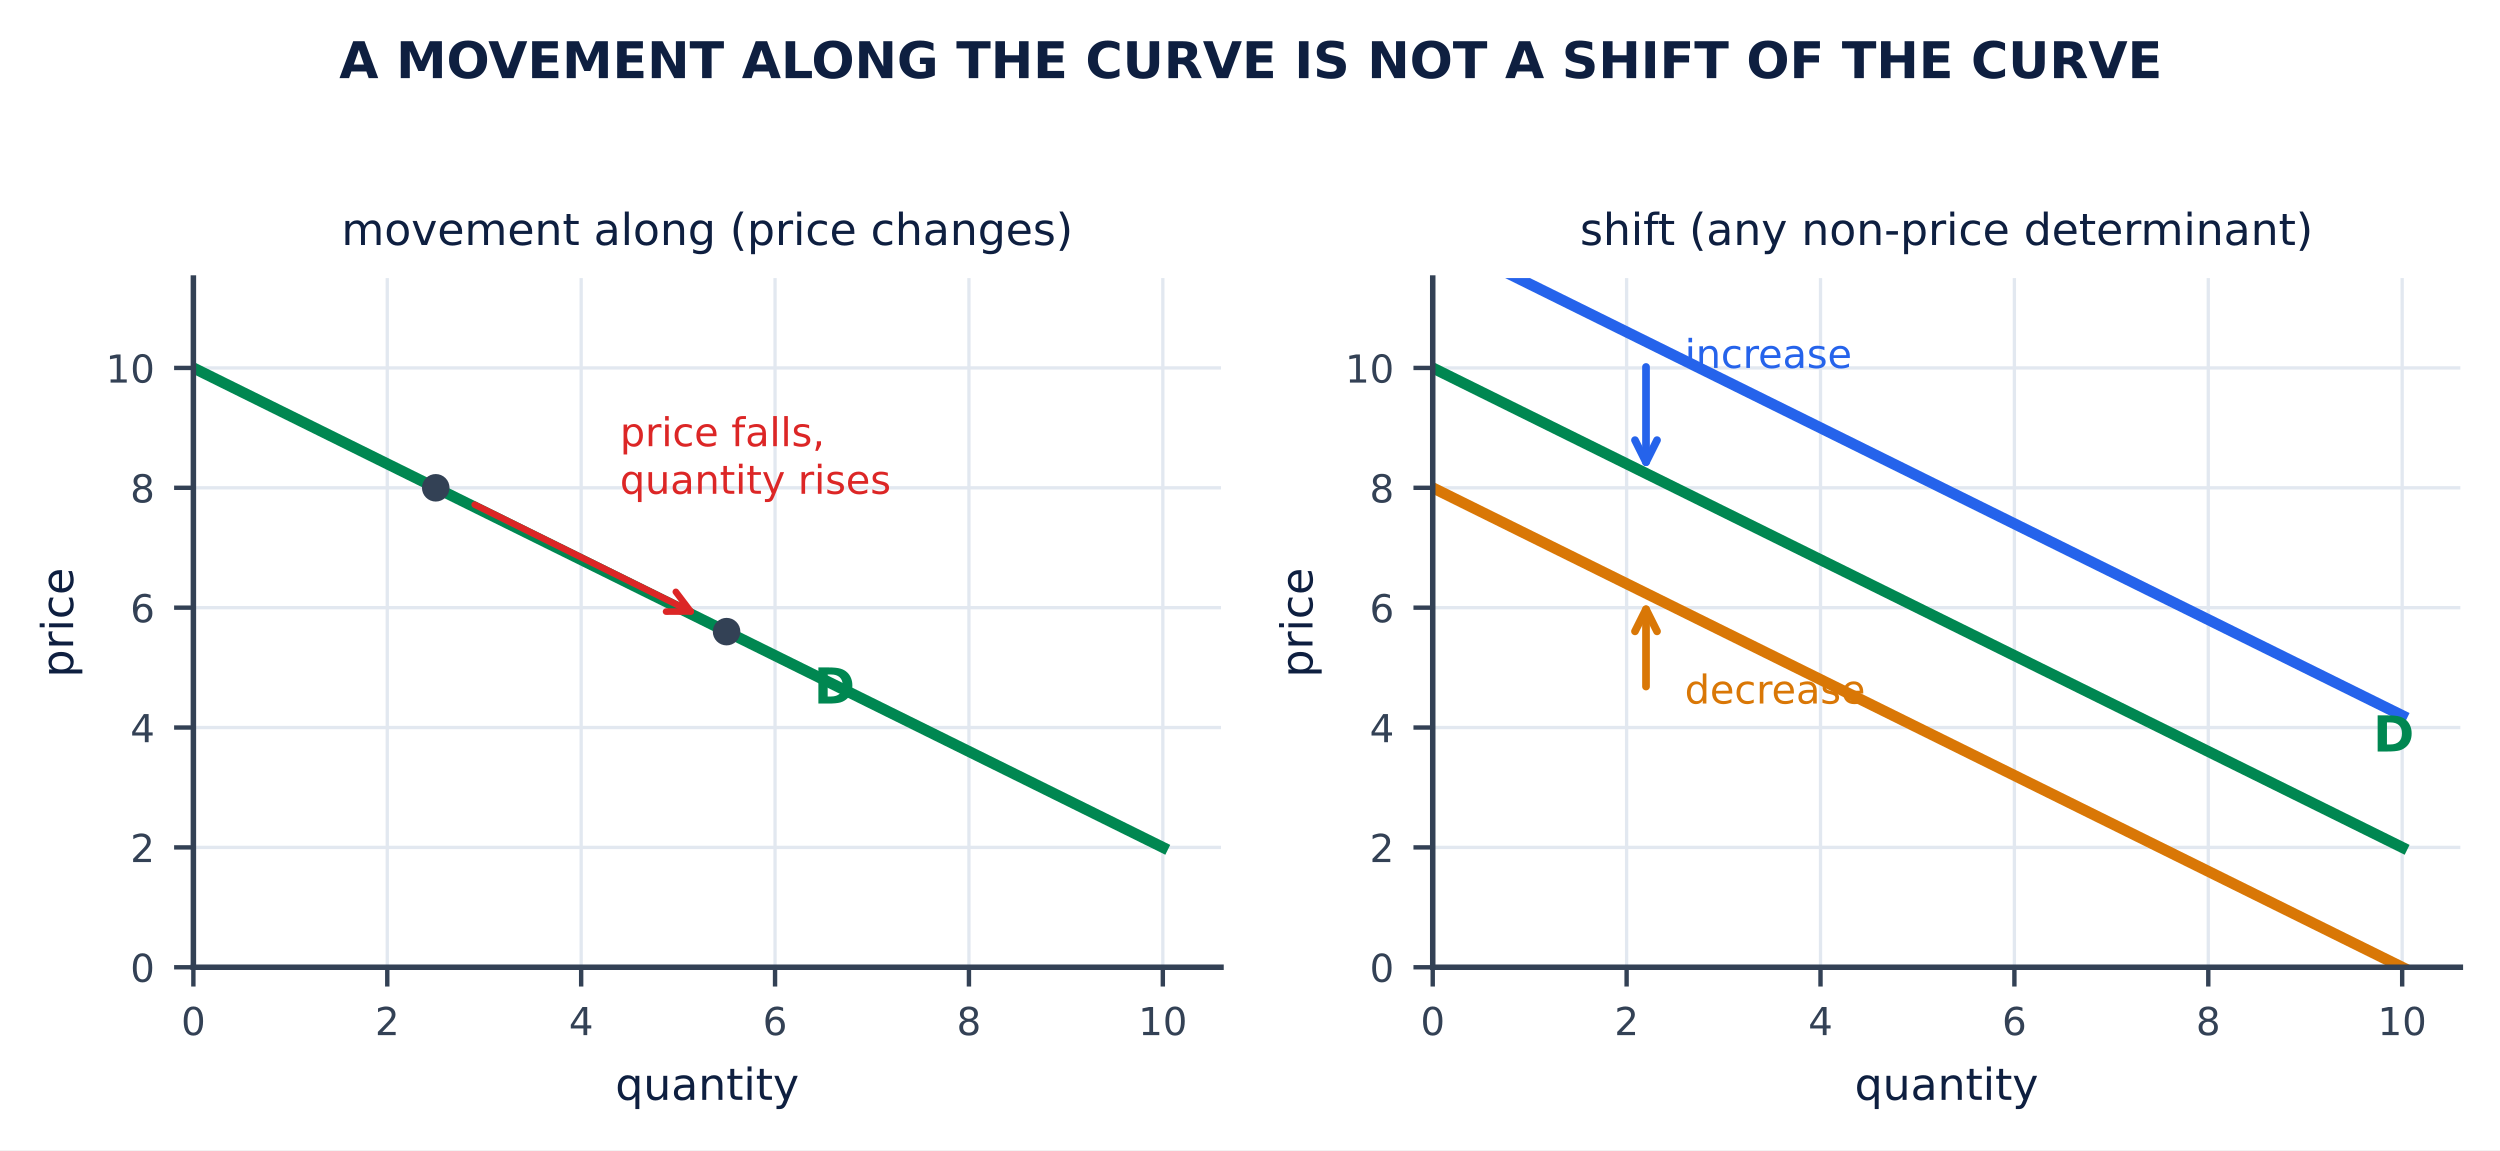
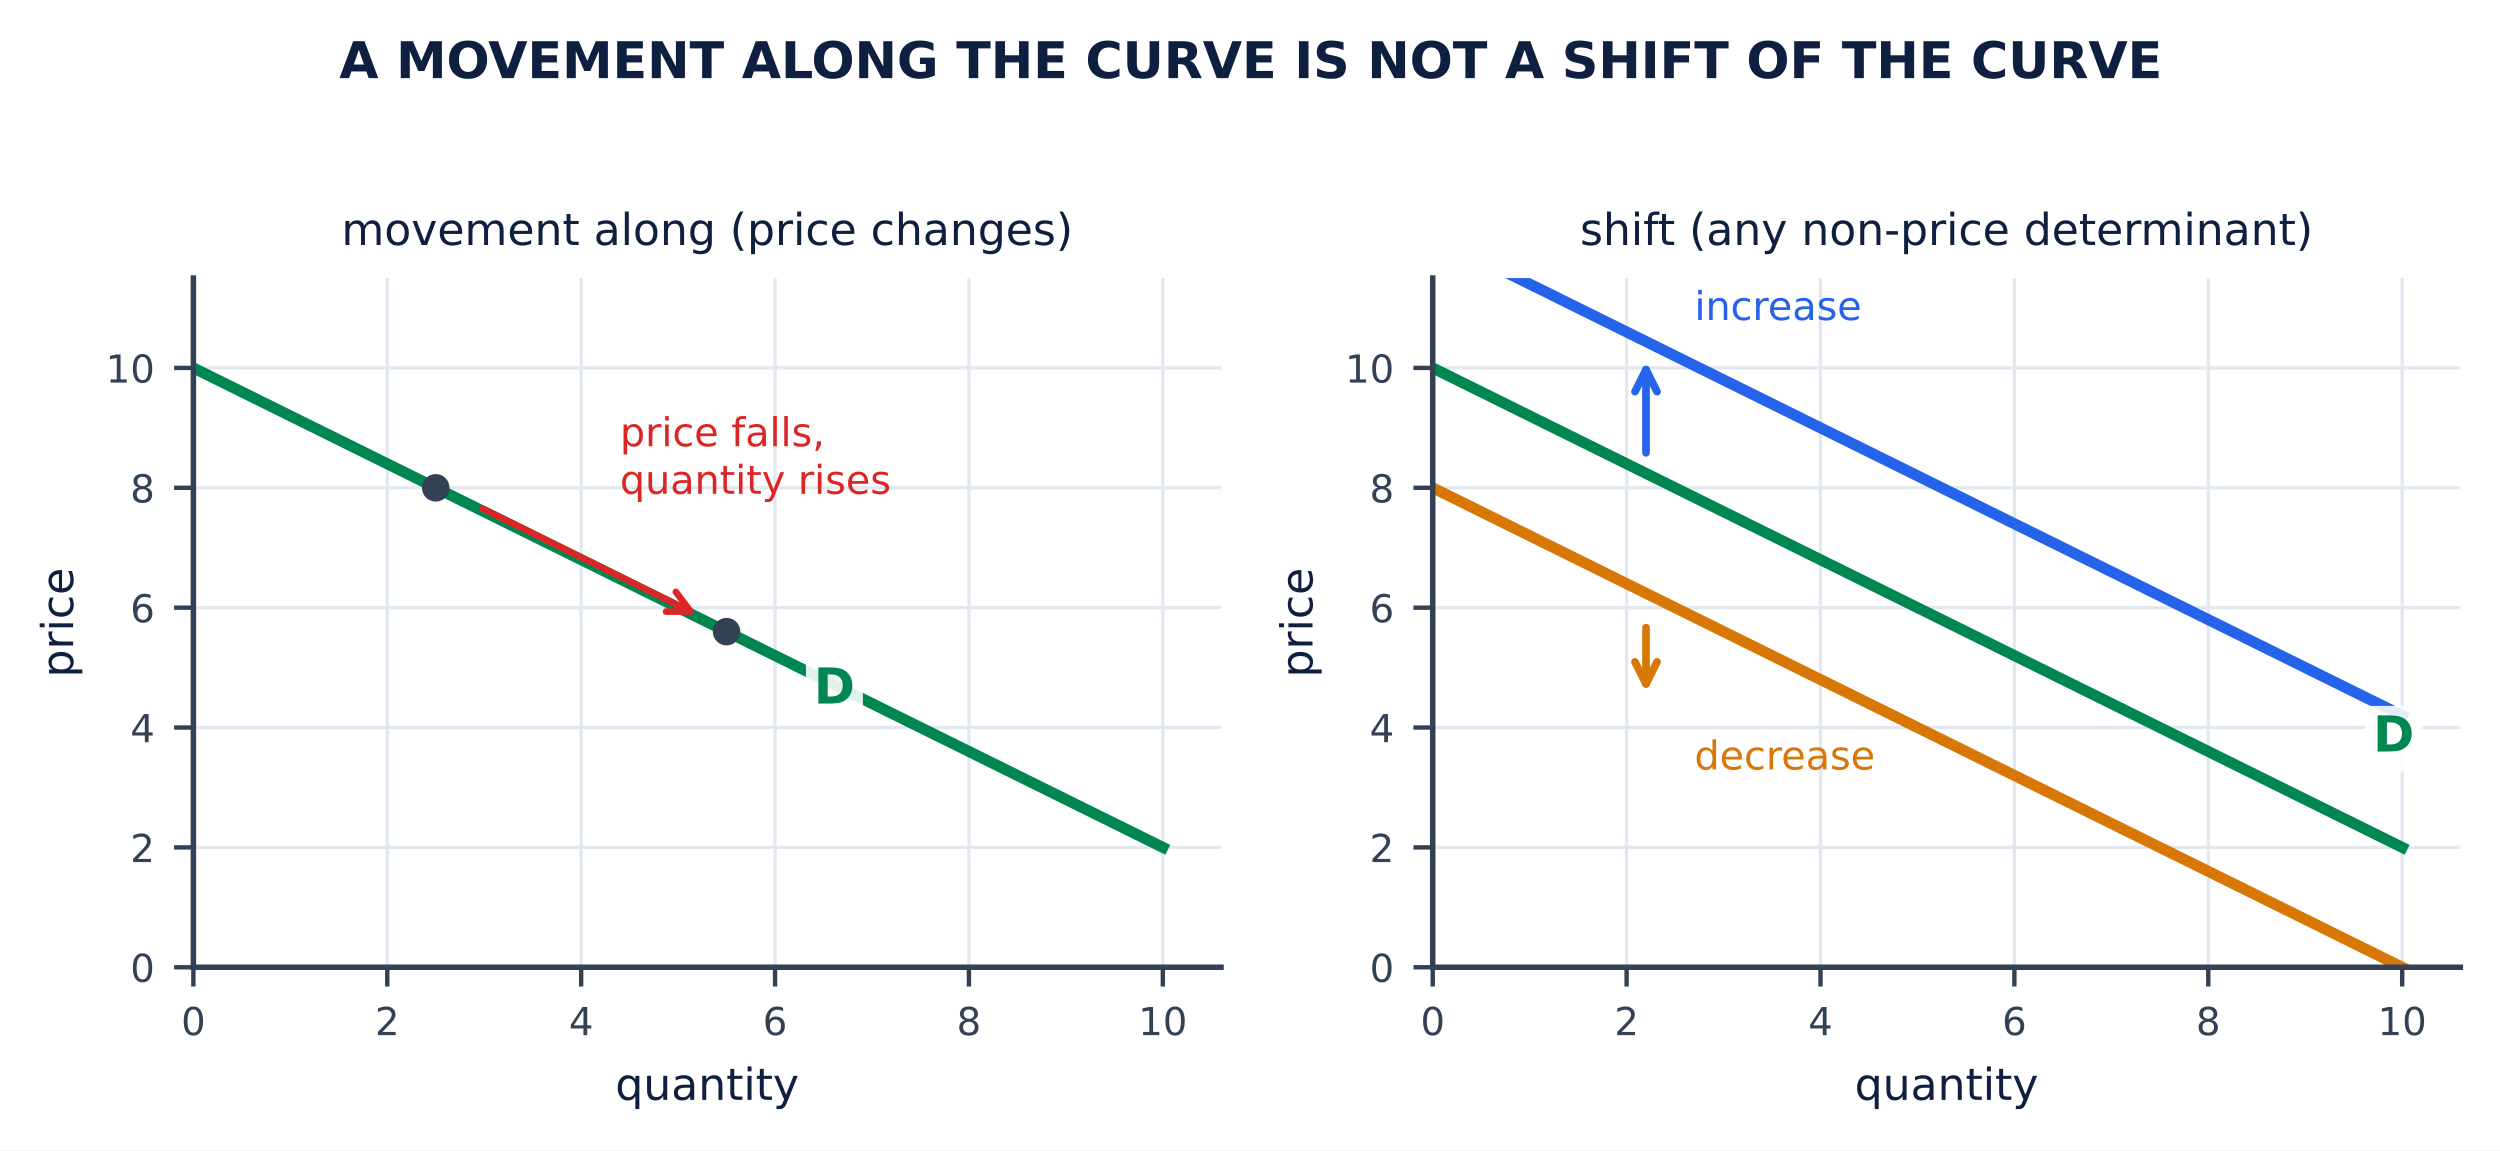
<svg xmlns="http://www.w3.org/2000/svg" xmlns:xlink="http://www.w3.org/1999/xlink" width="453.868pt" height="208.801pt" viewBox="0 0 453.868 208.801" version="1.1">
  <defs>
    <style type="text/css">*{stroke-linejoin: round; stroke-linecap: butt}</style>
  </defs>
  <g id="figure_1">
    <g id="patch_1">
      <path d="M 0 208.801  L 453.868 208.801  L 453.868 0  L 0 0  z " style="fill: #ffffff" />
    </g>
    <g id="axes_1">
      <g id="patch_2">
        <path d="M 35.108 175.6  L 221.668 175.6  L 221.668 50.48  L 35.108 50.48  z " style="fill: #ffffff" />
      </g>
      <g id="matplotlib.axis_1">
        <g id="xtick_1">
          <g id="line2d_1">
            <path d="M 35.108 175.6  L 35.108 50.48  " clip-path="url(#pfb64c0b2d7)" style="fill: none; stroke: #e2e8f0; stroke-width: 0.6; stroke-linecap: square" />
          </g>
          <g id="line2d_2">
            <defs>
              <path id="m8ef72950b3" d="M 0 0  L 0 3.5  " style="stroke: #334155; stroke-width: 0.8" />
            </defs>
            <g>
              <use xlink:href="#m8ef72950b3" x="35.108" y="175.6" style="fill: #334155; stroke: #334155; stroke-width: 0.8" />
            </g>
          </g>
          <g id="text_1">
            <text style="font-size: 7px; font-family: 'DejaVu Sans'; text-anchor: middle; fill: #334155" x="35.108" y="187.918" transform="rotate(-0 35.10813 187.9184)">0</text>
          </g>
        </g>
        <g id="xtick_2">
          <g id="line2d_3">
            <path d="M 70.308 175.6  L 70.308 50.48  " clip-path="url(#pfb64c0b2d7)" style="fill: none; stroke: #e2e8f0; stroke-width: 0.6; stroke-linecap: square" />
          </g>
          <g id="line2d_4">
            <g>
              <use xlink:href="#m8ef72950b3" x="70.308" y="175.6" style="fill: #334155; stroke: #334155; stroke-width: 0.8" />
            </g>
          </g>
          <g id="text_2">
            <text style="font-size: 7px; font-family: 'DejaVu Sans'; text-anchor: middle; fill: #334155" x="70.308" y="187.918" transform="rotate(-0 70.30813 187.9184)">2</text>
          </g>
        </g>
        <g id="xtick_3">
          <g id="line2d_5">
            <path d="M 105.508 175.6  L 105.508 50.48  " clip-path="url(#pfb64c0b2d7)" style="fill: none; stroke: #e2e8f0; stroke-width: 0.6; stroke-linecap: square" />
          </g>
          <g id="line2d_6">
            <g>
              <use xlink:href="#m8ef72950b3" x="105.508" y="175.6" style="fill: #334155; stroke: #334155; stroke-width: 0.8" />
            </g>
          </g>
          <g id="text_3">
            <text style="font-size: 7px; font-family: 'DejaVu Sans'; text-anchor: middle; fill: #334155" x="105.508" y="187.918" transform="rotate(-0 105.5081 187.9184)">4</text>
          </g>
        </g>
        <g id="xtick_4">
          <g id="line2d_7">
            <path d="M 140.708 175.6  L 140.708 50.48  " clip-path="url(#pfb64c0b2d7)" style="fill: none; stroke: #e2e8f0; stroke-width: 0.6; stroke-linecap: square" />
          </g>
          <g id="line2d_8">
            <g>
              <use xlink:href="#m8ef72950b3" x="140.708" y="175.6" style="fill: #334155; stroke: #334155; stroke-width: 0.8" />
            </g>
          </g>
          <g id="text_4">
            <text style="font-size: 7px; font-family: 'DejaVu Sans'; text-anchor: middle; fill: #334155" x="140.708" y="187.918" transform="rotate(-0 140.7081 187.9184)">6</text>
          </g>
        </g>
        <g id="xtick_5">
          <g id="line2d_9">
            <path d="M 175.908 175.6  L 175.908 50.48  " clip-path="url(#pfb64c0b2d7)" style="fill: none; stroke: #e2e8f0; stroke-width: 0.6; stroke-linecap: square" />
          </g>
          <g id="line2d_10">
            <g>
              <use xlink:href="#m8ef72950b3" x="175.908" y="175.6" style="fill: #334155; stroke: #334155; stroke-width: 0.8" />
            </g>
          </g>
          <g id="text_5">
            <text style="font-size: 7px; font-family: 'DejaVu Sans'; text-anchor: middle; fill: #334155" x="175.908" y="187.918" transform="rotate(-0 175.9081 187.9184)">8</text>
          </g>
        </g>
        <g id="xtick_6">
          <g id="line2d_11">
            <path d="M 211.108 175.6  L 211.108 50.48  " clip-path="url(#pfb64c0b2d7)" style="fill: none; stroke: #e2e8f0; stroke-width: 0.6; stroke-linecap: square" />
          </g>
          <g id="line2d_12">
            <g>
              <use xlink:href="#m8ef72950b3" x="211.108" y="175.6" style="fill: #334155; stroke: #334155; stroke-width: 0.8" />
            </g>
          </g>
          <g id="text_6">
            <text style="font-size: 7px; font-family: 'DejaVu Sans'; text-anchor: middle; fill: #334155" x="211.108" y="187.918" transform="rotate(-0 211.1081 187.9184)">10</text>
          </g>
        </g>
        <g id="text_7">
          <text style="font-size: 8px; font-family: 'DejaVu Sans'; text-anchor: middle; fill: #0e1f40" x="128.388" y="199.679" transform="rotate(-0 128.3881 199.6788)">quantity</text>
        </g>
      </g>
      <g id="matplotlib.axis_2">
        <g id="ytick_1">
          <g id="line2d_13">
            <path d="M 35.108 175.6  L 221.668 175.6  " clip-path="url(#pfb64c0b2d7)" style="fill: none; stroke: #e2e8f0; stroke-width: 0.6; stroke-linecap: square" />
          </g>
          <g id="line2d_14">
            <defs>
              <path id="ma2e27340b0" d="M 0 0  L -3.5 0  " style="stroke: #334155; stroke-width: 0.8" />
            </defs>
            <g>
              <use xlink:href="#ma2e27340b0" x="35.108" y="175.6" style="fill: #334155; stroke: #334155; stroke-width: 0.8" />
            </g>
          </g>
          <g id="text_8">
            <text style="font-size: 7px; font-family: 'DejaVu Sans'; text-anchor: end; fill: #334155" x="28.108" y="178.259" transform="rotate(-0 28.10813 178.2592)">0</text>
          </g>
        </g>
        <g id="ytick_2">
          <g id="line2d_15">
            <path d="M 35.108 153.84  L 221.668 153.84  " clip-path="url(#pfb64c0b2d7)" style="fill: none; stroke: #e2e8f0; stroke-width: 0.6; stroke-linecap: square" />
          </g>
          <g id="line2d_16">
            <g>
              <use xlink:href="#ma2e27340b0" x="35.108" y="153.84" style="fill: #334155; stroke: #334155; stroke-width: 0.8" />
            </g>
          </g>
          <g id="text_9">
            <text style="font-size: 7px; font-family: 'DejaVu Sans'; text-anchor: end; fill: #334155" x="28.108" y="156.499" transform="rotate(-0 28.10813 156.4992)">2</text>
          </g>
        </g>
        <g id="ytick_3">
          <g id="line2d_17">
            <path d="M 35.108 132.08  L 221.668 132.08  " clip-path="url(#pfb64c0b2d7)" style="fill: none; stroke: #e2e8f0; stroke-width: 0.6; stroke-linecap: square" />
          </g>
          <g id="line2d_18">
            <g>
              <use xlink:href="#ma2e27340b0" x="35.108" y="132.08" style="fill: #334155; stroke: #334155; stroke-width: 0.8" />
            </g>
          </g>
          <g id="text_10">
            <text style="font-size: 7px; font-family: 'DejaVu Sans'; text-anchor: end; fill: #334155" x="28.108" y="134.739" transform="rotate(-0 28.10813 134.7392)">4</text>
          </g>
        </g>
        <g id="ytick_4">
          <g id="line2d_19">
            <path d="M 35.108 110.32  L 221.668 110.32  " clip-path="url(#pfb64c0b2d7)" style="fill: none; stroke: #e2e8f0; stroke-width: 0.6; stroke-linecap: square" />
          </g>
          <g id="line2d_20">
            <g>
              <use xlink:href="#ma2e27340b0" x="35.108" y="110.32" style="fill: #334155; stroke: #334155; stroke-width: 0.8" />
            </g>
          </g>
          <g id="text_11">
            <text style="font-size: 7px; font-family: 'DejaVu Sans'; text-anchor: end; fill: #334155" x="28.108" y="112.979" transform="rotate(-0 28.10813 112.9792)">6</text>
          </g>
        </g>
        <g id="ytick_5">
          <g id="line2d_21">
            <path d="M 35.108 88.56  L 221.668 88.56  " clip-path="url(#pfb64c0b2d7)" style="fill: none; stroke: #e2e8f0; stroke-width: 0.6; stroke-linecap: square" />
          </g>
          <g id="line2d_22">
            <g>
              <use xlink:href="#ma2e27340b0" x="35.108" y="88.56" style="fill: #334155; stroke: #334155; stroke-width: 0.8" />
            </g>
          </g>
          <g id="text_12">
            <text style="font-size: 7px; font-family: 'DejaVu Sans'; text-anchor: end; fill: #334155" x="28.108" y="91.219" transform="rotate(-0 28.10813 91.21918)">8</text>
          </g>
        </g>
        <g id="ytick_6">
          <g id="line2d_23">
            <path d="M 35.108 66.8  L 221.668 66.8  " clip-path="url(#pfb64c0b2d7)" style="fill: none; stroke: #e2e8f0; stroke-width: 0.6; stroke-linecap: square" />
          </g>
          <g id="line2d_24">
            <g>
              <use xlink:href="#ma2e27340b0" x="35.108" y="66.8" style="fill: #334155; stroke: #334155; stroke-width: 0.8" />
            </g>
          </g>
          <g id="text_13">
            <text style="font-size: 7px; font-family: 'DejaVu Sans'; text-anchor: end; fill: #334155" x="28.108" y="69.459" transform="rotate(-0 28.10813 69.45918)">10</text>
          </g>
        </g>
        <g id="text_14">
          <text style="font-size: 8px; font-family: 'DejaVu Sans'; text-anchor: middle; fill: #0e1f40" x="13.279" y="113.04" transform="rotate(-90 13.27875 113.04)">price</text>
        </g>
      </g>
      <g id="line2d_25">
        <path d="M 35.108 66.8  L 36.886 67.679  L 38.664 68.558  L 40.441 69.438  L 42.219 70.317  L 43.997 71.196  L 45.775 72.075  L 47.553 72.954  L 49.33 73.834  L 51.108 74.713  L 52.886 75.592  L 54.664 76.471  L 56.441 77.35  L 58.219 78.229  L 59.997 79.109  L 61.775 79.988  L 63.553 80.867  L 65.33 81.746  L 67.108 82.625  L 68.886 83.505  L 70.664 84.384  L 72.441 85.263  L 74.219 86.142  L 75.997 87.021  L 77.775 87.901  L 79.553 88.78  L 81.33 89.659  L 83.108 90.538  L 84.886 91.417  L 86.664 92.297  L 88.441 93.176  L 90.219 94.055  L 91.997 94.934  L 93.775 95.813  L 95.553 96.693  L 97.33 97.572  L 99.108 98.451  L 100.886 99.33  L 102.664 100.209  L 104.441 101.088  L 106.219 101.968  L 107.997 102.847  L 109.775 103.726  L 111.553 104.605  L 113.33 105.484  L 115.108 106.364  L 116.886 107.243  L 118.664 108.122  L 120.441 109.001  L 122.219 109.88  L 123.997 110.76  L 125.775 111.639  L 127.553 112.518  L 129.33 113.397  L 131.108 114.276  L 132.886 115.156  L 134.664 116.035  L 136.441 116.914  L 138.219 117.793  L 139.997 118.672  L 141.775 119.552  L 143.553 120.431  L 145.33 121.31  L 147.108 122.189  L 148.886 123.068  L 150.664 123.947  L 152.441 124.827  L 154.219 125.706  L 155.997 126.585  L 157.775 127.464  L 159.553 128.343  L 161.33 129.223  L 163.108 130.102  L 164.886 130.981  L 166.664 131.86  L 168.441 132.739  L 170.219 133.619  L 171.997 134.498  L 173.775 135.377  L 175.553 136.256  L 177.33 137.135  L 179.108 138.015  L 180.886 138.894  L 182.664 139.773  L 184.441 140.652  L 186.219 141.531  L 187.997 142.411  L 189.775 143.29  L 191.553 144.169  L 193.33 145.048  L 195.108 145.927  L 196.886 146.806  L 198.664 147.686  L 200.441 148.565  L 202.219 149.444  L 203.997 150.323  L 205.775 151.202  L 207.553 152.082  L 209.33 152.961  L 211.108 153.84  " clip-path="url(#pfb64c0b2d7)" style="fill: none; stroke: #008751; stroke-width: 2; stroke-linecap: square" />
      </g>
      <g id="line2d_26">
        <defs>
          <path id="m22ac6ea84d" d="M 0 2  C 0.53 2 1.039 1.789 1.414 1.414  C 1.789 1.039 2 0.53 2 0  C 2 -0.53 1.789 -1.039 1.414 -1.414  C 1.039 -1.789 0.53 -2 0 -2  C -0.53 -2 -1.039 -1.789 -1.414 -1.414  C -1.789 -1.039 -2 -0.53 -2 0  C -2 0.53 -1.789 1.039 -1.414 1.414  C -1.039 1.789 -0.53 2 0 2  z " style="stroke: #334155" />
        </defs>
        <g clip-path="url(#pfb64c0b2d7)">
          <use xlink:href="#m22ac6ea84d" x="79.108" y="88.56" style="fill: #334155; stroke: #334155" />
        </g>
      </g>
      <g id="line2d_27">
        <g clip-path="url(#pfb64c0b2d7)">
          <use xlink:href="#m22ac6ea84d" x="131.908" y="114.672" style="fill: #334155; stroke: #334155" />
        </g>
      </g>
      <g id="patch_3">
        <path d="M 35.108 175.6  L 35.108 50.48  " style="fill: none; stroke: #334155; stroke-linejoin: miter; stroke-linecap: square" />
      </g>
      <g id="patch_4">
        <path d="M 35.108 175.6  L 221.668 175.6  " style="fill: none; stroke: #334155; stroke-linejoin: miter; stroke-linecap: square" />
      </g>
      <g id="patch_5">
-         <path d="M 86.179 91.622  Q 106.389 101.616 125.395 111.016  " style="fill: none; stroke: #dc2626; stroke-width: 1.2; stroke-linecap: round" />
+         <path d="M 87.579 92.314  Q 107.088 101.962 125.395 111.016  " style="fill: none; stroke: #dc2626; stroke-width: 1.2; stroke-linecap: round" />
        <path d="M 122.696 107.45  L 125.395 111.016  L 120.923 111.035  " style="fill: none; stroke: #dc2626; stroke-width: 1.2; stroke-linecap: round" />
      </g>
      <g id="text_15">
        <text style="font-size: 7.2px; font-family: 'DejaVu Sans'; fill: #dc2626" transform="translate(112.5481 81.00603)">price falls,</text>
        <text style="font-size: 7.2px; font-family: 'DejaVu Sans'; fill: #dc2626" transform="translate(112.5481 89.648)">quantity rises</text>
      </g>
      <g id="text_16">
+         <g id="patch_6">
+           <path d="M 146.308 131.33  L 156.66 131.33  L 156.66 119.45  L 146.308 119.45  z " style="fill: #ffffff; opacity: 0.88" />
+         </g>
        <text style="font-weight: 700; font-size: 9px; font-family: 'DejaVu Sans'; text-anchor: start; fill: #008751" x="147.748" y="127.728" transform="rotate(-0 147.7481 127.728)">D</text>
      </g>
      <g id="text_17">
        <text style="font-size: 8px; font-family: 'DejaVu Sans'; text-anchor: middle; fill: #0e1f40" x="128.388" y="44.48" transform="rotate(-0 128.3881 44.48)">movement along (price changes)</text>
      </g>
    </g>
    <g id="axes_2">
-       <g id="patch_6">
+       <g id="patch_7">
        <path d="M 260.108 175.6  L 446.668 175.6  L 446.668 50.48  L 260.108 50.48  z " style="fill: #ffffff" />
      </g>
      <g id="matplotlib.axis_3">
        <g id="xtick_7">
          <g id="line2d_28">
            <path d="M 260.108 175.6  L 260.108 50.48  " clip-path="url(#p1528fe7316)" style="fill: none; stroke: #e2e8f0; stroke-width: 0.6; stroke-linecap: square" />
          </g>
          <g id="line2d_29">
            <g>
              <use xlink:href="#m8ef72950b3" x="260.108" y="175.6" style="fill: #334155; stroke: #334155; stroke-width: 0.8" />
            </g>
          </g>
          <g id="text_18">
            <text style="font-size: 7px; font-family: 'DejaVu Sans'; text-anchor: middle; fill: #334155" x="260.108" y="187.918" transform="rotate(-0 260.1081 187.9184)">0</text>
          </g>
        </g>
        <g id="xtick_8">
          <g id="line2d_30">
            <path d="M 295.308 175.6  L 295.308 50.48  " clip-path="url(#p1528fe7316)" style="fill: none; stroke: #e2e8f0; stroke-width: 0.6; stroke-linecap: square" />
          </g>
          <g id="line2d_31">
            <g>
              <use xlink:href="#m8ef72950b3" x="295.308" y="175.6" style="fill: #334155; stroke: #334155; stroke-width: 0.8" />
            </g>
          </g>
          <g id="text_19">
            <text style="font-size: 7px; font-family: 'DejaVu Sans'; text-anchor: middle; fill: #334155" x="295.308" y="187.918" transform="rotate(-0 295.3081 187.9184)">2</text>
          </g>
        </g>
        <g id="xtick_9">
          <g id="line2d_32">
            <path d="M 330.508 175.6  L 330.508 50.48  " clip-path="url(#p1528fe7316)" style="fill: none; stroke: #e2e8f0; stroke-width: 0.6; stroke-linecap: square" />
          </g>
          <g id="line2d_33">
            <g>
              <use xlink:href="#m8ef72950b3" x="330.508" y="175.6" style="fill: #334155; stroke: #334155; stroke-width: 0.8" />
            </g>
          </g>
          <g id="text_20">
            <text style="font-size: 7px; font-family: 'DejaVu Sans'; text-anchor: middle; fill: #334155" x="330.508" y="187.918" transform="rotate(-0 330.5081 187.9184)">4</text>
          </g>
        </g>
        <g id="xtick_10">
          <g id="line2d_34">
            <path d="M 365.708 175.6  L 365.708 50.48  " clip-path="url(#p1528fe7316)" style="fill: none; stroke: #e2e8f0; stroke-width: 0.6; stroke-linecap: square" />
          </g>
          <g id="line2d_35">
            <g>
              <use xlink:href="#m8ef72950b3" x="365.708" y="175.6" style="fill: #334155; stroke: #334155; stroke-width: 0.8" />
            </g>
          </g>
          <g id="text_21">
            <text style="font-size: 7px; font-family: 'DejaVu Sans'; text-anchor: middle; fill: #334155" x="365.708" y="187.918" transform="rotate(-0 365.7081 187.9184)">6</text>
          </g>
        </g>
        <g id="xtick_11">
          <g id="line2d_36">
            <path d="M 400.908 175.6  L 400.908 50.48  " clip-path="url(#p1528fe7316)" style="fill: none; stroke: #e2e8f0; stroke-width: 0.6; stroke-linecap: square" />
          </g>
          <g id="line2d_37">
            <g>
              <use xlink:href="#m8ef72950b3" x="400.908" y="175.6" style="fill: #334155; stroke: #334155; stroke-width: 0.8" />
            </g>
          </g>
          <g id="text_22">
            <text style="font-size: 7px; font-family: 'DejaVu Sans'; text-anchor: middle; fill: #334155" x="400.908" y="187.918" transform="rotate(-0 400.9081 187.9184)">8</text>
          </g>
        </g>
        <g id="xtick_12">
          <g id="line2d_38">
            <path d="M 436.108 175.6  L 436.108 50.48  " clip-path="url(#p1528fe7316)" style="fill: none; stroke: #e2e8f0; stroke-width: 0.6; stroke-linecap: square" />
          </g>
          <g id="line2d_39">
            <g>
              <use xlink:href="#m8ef72950b3" x="436.108" y="175.6" style="fill: #334155; stroke: #334155; stroke-width: 0.8" />
            </g>
          </g>
          <g id="text_23">
            <text style="font-size: 7px; font-family: 'DejaVu Sans'; text-anchor: middle; fill: #334155" x="436.108" y="187.918" transform="rotate(-0 436.1081 187.9184)">10</text>
          </g>
        </g>
        <g id="text_24">
          <text style="font-size: 8px; font-family: 'DejaVu Sans'; text-anchor: middle; fill: #0e1f40" x="353.388" y="199.679" transform="rotate(-0 353.3881 199.6788)">quantity</text>
        </g>
      </g>
      <g id="matplotlib.axis_4">
        <g id="ytick_7">
          <g id="line2d_40">
            <path d="M 260.108 175.6  L 446.668 175.6  " clip-path="url(#p1528fe7316)" style="fill: none; stroke: #e2e8f0; stroke-width: 0.6; stroke-linecap: square" />
          </g>
          <g id="line2d_41">
            <g>
              <use xlink:href="#ma2e27340b0" x="260.108" y="175.6" style="fill: #334155; stroke: #334155; stroke-width: 0.8" />
            </g>
          </g>
          <g id="text_25">
            <text style="font-size: 7px; font-family: 'DejaVu Sans'; text-anchor: end; fill: #334155" x="253.108" y="178.259" transform="rotate(-0 253.1081 178.2592)">0</text>
          </g>
        </g>
        <g id="ytick_8">
          <g id="line2d_42">
            <path d="M 260.108 153.84  L 446.668 153.84  " clip-path="url(#p1528fe7316)" style="fill: none; stroke: #e2e8f0; stroke-width: 0.6; stroke-linecap: square" />
          </g>
          <g id="line2d_43">
            <g>
              <use xlink:href="#ma2e27340b0" x="260.108" y="153.84" style="fill: #334155; stroke: #334155; stroke-width: 0.8" />
            </g>
          </g>
          <g id="text_26">
            <text style="font-size: 7px; font-family: 'DejaVu Sans'; text-anchor: end; fill: #334155" x="253.108" y="156.499" transform="rotate(-0 253.1081 156.4992)">2</text>
          </g>
        </g>
        <g id="ytick_9">
          <g id="line2d_44">
            <path d="M 260.108 132.08  L 446.668 132.08  " clip-path="url(#p1528fe7316)" style="fill: none; stroke: #e2e8f0; stroke-width: 0.6; stroke-linecap: square" />
          </g>
          <g id="line2d_45">
            <g>
              <use xlink:href="#ma2e27340b0" x="260.108" y="132.08" style="fill: #334155; stroke: #334155; stroke-width: 0.8" />
            </g>
          </g>
          <g id="text_27">
            <text style="font-size: 7px; font-family: 'DejaVu Sans'; text-anchor: end; fill: #334155" x="253.108" y="134.739" transform="rotate(-0 253.1081 134.7392)">4</text>
          </g>
        </g>
        <g id="ytick_10">
          <g id="line2d_46">
            <path d="M 260.108 110.32  L 446.668 110.32  " clip-path="url(#p1528fe7316)" style="fill: none; stroke: #e2e8f0; stroke-width: 0.6; stroke-linecap: square" />
          </g>
          <g id="line2d_47">
            <g>
              <use xlink:href="#ma2e27340b0" x="260.108" y="110.32" style="fill: #334155; stroke: #334155; stroke-width: 0.8" />
            </g>
          </g>
          <g id="text_28">
            <text style="font-size: 7px; font-family: 'DejaVu Sans'; text-anchor: end; fill: #334155" x="253.108" y="112.979" transform="rotate(-0 253.1081 112.9792)">6</text>
          </g>
        </g>
        <g id="ytick_11">
          <g id="line2d_48">
            <path d="M 260.108 88.56  L 446.668 88.56  " clip-path="url(#p1528fe7316)" style="fill: none; stroke: #e2e8f0; stroke-width: 0.6; stroke-linecap: square" />
          </g>
          <g id="line2d_49">
            <g>
              <use xlink:href="#ma2e27340b0" x="260.108" y="88.56" style="fill: #334155; stroke: #334155; stroke-width: 0.8" />
            </g>
          </g>
          <g id="text_29">
            <text style="font-size: 7px; font-family: 'DejaVu Sans'; text-anchor: end; fill: #334155" x="253.108" y="91.219" transform="rotate(-0 253.1081 91.21918)">8</text>
          </g>
        </g>
        <g id="ytick_12">
          <g id="line2d_50">
            <path d="M 260.108 66.8  L 446.668 66.8  " clip-path="url(#p1528fe7316)" style="fill: none; stroke: #e2e8f0; stroke-width: 0.6; stroke-linecap: square" />
          </g>
          <g id="line2d_51">
            <g>
              <use xlink:href="#ma2e27340b0" x="260.108" y="66.8" style="fill: #334155; stroke: #334155; stroke-width: 0.8" />
            </g>
          </g>
          <g id="text_30">
            <text style="font-size: 7px; font-family: 'DejaVu Sans'; text-anchor: end; fill: #334155" x="253.108" y="69.459" transform="rotate(-0 253.1081 69.45918)">10</text>
          </g>
        </g>
        <g id="text_31">
          <text style="font-size: 8px; font-family: 'DejaVu Sans'; text-anchor: middle; fill: #0e1f40" x="238.279" y="113.04" transform="rotate(-90 238.2788 113.04)">price</text>
        </g>
      </g>
      <g id="line2d_52">
        <path d="M 260.108 66.8  L 261.886 67.679  L 263.664 68.558  L 265.441 69.438  L 267.219 70.317  L 268.997 71.196  L 270.775 72.075  L 272.553 72.954  L 274.33 73.834  L 276.108 74.713  L 277.886 75.592  L 279.664 76.471  L 281.441 77.35  L 283.219 78.229  L 284.997 79.109  L 286.775 79.988  L 288.553 80.867  L 290.33 81.746  L 292.108 82.625  L 293.886 83.505  L 295.664 84.384  L 297.441 85.263  L 299.219 86.142  L 300.997 87.021  L 302.775 87.901  L 304.553 88.78  L 306.33 89.659  L 308.108 90.538  L 309.886 91.417  L 311.664 92.297  L 313.441 93.176  L 315.219 94.055  L 316.997 94.934  L 318.775 95.813  L 320.553 96.693  L 322.33 97.572  L 324.108 98.451  L 325.886 99.33  L 327.664 100.209  L 329.441 101.088  L 331.219 101.968  L 332.997 102.847  L 334.775 103.726  L 336.553 104.605  L 338.33 105.484  L 340.108 106.364  L 341.886 107.243  L 343.664 108.122  L 345.441 109.001  L 347.219 109.88  L 348.997 110.76  L 350.775 111.639  L 352.553 112.518  L 354.33 113.397  L 356.108 114.276  L 357.886 115.156  L 359.664 116.035  L 361.441 116.914  L 363.219 117.793  L 364.997 118.672  L 366.775 119.552  L 368.553 120.431  L 370.33 121.31  L 372.108 122.189  L 373.886 123.068  L 375.664 123.947  L 377.441 124.827  L 379.219 125.706  L 380.997 126.585  L 382.775 127.464  L 384.553 128.343  L 386.33 129.223  L 388.108 130.102  L 389.886 130.981  L 391.664 131.86  L 393.441 132.739  L 395.219 133.619  L 396.997 134.498  L 398.775 135.377  L 400.553 136.256  L 402.33 137.135  L 404.108 138.015  L 405.886 138.894  L 407.664 139.773  L 409.441 140.652  L 411.219 141.531  L 412.997 142.411  L 414.775 143.29  L 416.553 144.169  L 418.33 145.048  L 420.108 145.927  L 421.886 146.806  L 423.664 147.686  L 425.441 148.565  L 427.219 149.444  L 428.997 150.323  L 430.775 151.202  L 432.553 152.082  L 434.33 152.961  L 436.108 153.84  " clip-path="url(#p1528fe7316)" style="fill: none; stroke: #008751; stroke-width: 2; stroke-linecap: square" />
      </g>
      <g id="line2d_53">
        <path d="M 260.108 42.864  L 261.886 43.743  L 263.664 44.622  L 265.441 45.502  L 267.219 46.381  L 268.997 47.26  L 270.775 48.139  L 272.553 49.018  L 274.33 49.898  L 276.108 50.777  L 277.886 51.656  L 279.664 52.535  L 281.441 53.414  L 283.219 54.293  L 284.997 55.173  L 286.775 56.052  L 288.553 56.931  L 290.33 57.81  L 292.108 58.689  L 293.886 59.569  L 295.664 60.448  L 297.441 61.327  L 299.219 62.206  L 300.997 63.085  L 302.775 63.965  L 304.553 64.844  L 306.33 65.723  L 308.108 66.602  L 309.886 67.481  L 311.664 68.361  L 313.441 69.24  L 315.219 70.119  L 316.997 70.998  L 318.775 71.877  L 320.553 72.757  L 322.33 73.636  L 324.108 74.515  L 325.886 75.394  L 327.664 76.273  L 329.441 77.152  L 331.219 78.032  L 332.997 78.911  L 334.775 79.79  L 336.553 80.669  L 338.33 81.548  L 340.108 82.428  L 341.886 83.307  L 343.664 84.186  L 345.441 85.065  L 347.219 85.944  L 348.997 86.824  L 350.775 87.703  L 352.553 88.582  L 354.33 89.461  L 356.108 90.34  L 357.886 91.22  L 359.664 92.099  L 361.441 92.978  L 363.219 93.857  L 364.997 94.736  L 366.775 95.616  L 368.553 96.495  L 370.33 97.374  L 372.108 98.253  L 373.886 99.132  L 375.664 100.011  L 377.441 100.891  L 379.219 101.77  L 380.997 102.649  L 382.775 103.528  L 384.553 104.407  L 386.33 105.287  L 388.108 106.166  L 389.886 107.045  L 391.664 107.924  L 393.441 108.803  L 395.219 109.683  L 396.997 110.562  L 398.775 111.441  L 400.553 112.32  L 402.33 113.199  L 404.108 114.079  L 405.886 114.958  L 407.664 115.837  L 409.441 116.716  L 411.219 117.595  L 412.997 118.475  L 414.775 119.354  L 416.553 120.233  L 418.33 121.112  L 420.108 121.991  L 421.886 122.87  L 423.664 123.75  L 425.441 124.629  L 427.219 125.508  L 428.997 126.387  L 430.775 127.266  L 432.553 128.146  L 434.33 129.025  L 436.108 129.904  " clip-path="url(#p1528fe7316)" style="fill: none; stroke: #2563eb; stroke-width: 2; stroke-linecap: square" />
      </g>
      <g id="line2d_54">
        <path d="M 260.108 88.56  L 261.886 89.439  L 263.664 90.318  L 265.441 91.198  L 267.219 92.077  L 268.997 92.956  L 270.775 93.835  L 272.553 94.714  L 274.33 95.594  L 276.108 96.473  L 277.886 97.352  L 279.664 98.231  L 281.441 99.11  L 283.219 99.989  L 284.997 100.869  L 286.775 101.748  L 288.553 102.627  L 290.33 103.506  L 292.108 104.385  L 293.886 105.265  L 295.664 106.144  L 297.441 107.023  L 299.219 107.902  L 300.997 108.781  L 302.775 109.661  L 304.553 110.54  L 306.33 111.419  L 308.108 112.298  L 309.886 113.177  L 311.664 114.057  L 313.441 114.936  L 315.219 115.815  L 316.997 116.694  L 318.775 117.573  L 320.553 118.453  L 322.33 119.332  L 324.108 120.211  L 325.886 121.09  L 327.664 121.969  L 329.441 122.848  L 331.219 123.728  L 332.997 124.607  L 334.775 125.486  L 336.553 126.365  L 338.33 127.244  L 340.108 128.124  L 341.886 129.003  L 343.664 129.882  L 345.441 130.761  L 347.219 131.64  L 348.997 132.52  L 350.775 133.399  L 352.553 134.278  L 354.33 135.157  L 356.108 136.036  L 357.886 136.916  L 359.664 137.795  L 361.441 138.674  L 363.219 139.553  L 364.997 140.432  L 366.775 141.312  L 368.553 142.191  L 370.33 143.07  L 372.108 143.949  L 373.886 144.828  L 375.664 145.707  L 377.441 146.587  L 379.219 147.466  L 380.997 148.345  L 382.775 149.224  L 384.553 150.103  L 386.33 150.983  L 388.108 151.862  L 389.886 152.741  L 391.664 153.62  L 393.441 154.499  L 395.219 155.379  L 396.997 156.258  L 398.775 157.137  L 400.553 158.016  L 402.33 158.895  L 404.108 159.775  L 405.886 160.654  L 407.664 161.533  L 409.441 162.412  L 411.219 163.291  L 412.997 164.171  L 414.775 165.05  L 416.553 165.929  L 418.33 166.808  L 420.108 167.687  L 421.886 168.566  L 423.664 169.446  L 425.441 170.325  L 427.219 171.204  L 428.997 172.083  L 430.775 172.962  L 432.553 173.842  L 434.33 174.721  L 436.108 175.6  " clip-path="url(#p1528fe7316)" style="fill: none; stroke: #d97706; stroke-width: 2; stroke-linecap: square" />
      </g>
-       <g id="patch_7">
+       <g id="patch_8">
        <path d="M 260.108 175.6  L 260.108 50.48  " style="fill: none; stroke: #334155; stroke-linejoin: miter; stroke-linecap: square" />
      </g>
-       <g id="patch_8">
+       <g id="patch_9">
        <path d="M 260.108 175.6  L 446.668 175.6  " style="fill: none; stroke: #334155; stroke-linejoin: miter; stroke-linecap: square" />
      </g>
-       <g id="patch_9">
-         <path d="M 298.828 66.624  Q 298.828 76.049 298.828 83.909  " style="fill: none; stroke: #2563eb; stroke-width: 1.4; stroke-linecap: round" />
-         <path d="M 300.828 79.909  L 298.828 83.909  L 296.828 79.909  " style="fill: none; stroke: #2563eb; stroke-width: 1.4; stroke-linecap: round" />
-       </g>
      <g id="patch_10">
-         <path d="M 298.828 124.637  Q 298.828 116.844 298.828 110.617  " style="fill: none; stroke: #d97706; stroke-width: 1.4; stroke-linecap: round" />
-         <path d="M 296.828 114.617  L 298.828 110.617  L 300.828 114.617  " style="fill: none; stroke: #d97706; stroke-width: 1.4; stroke-linecap: round" />
+         <path d="M 298.828 82.207  Q 298.828 73.872 298.828 67.102  " style="fill: none; stroke: #2563eb; stroke-width: 1.4; stroke-linecap: round" />
+         <path d="M 296.828 71.102  L 298.828 67.102  L 300.828 71.102  " style="fill: none; stroke: #2563eb; stroke-width: 1.4; stroke-linecap: round" />
+       </g>
+       <g id="patch_11">
+         <path d="M 298.828 113.945  Q 298.828 119.835 298.828 124.161  " style="fill: none; stroke: #d97706; stroke-width: 1.4; stroke-linecap: round" />
+         <path d="M 300.828 120.161  L 298.828 124.161  L 296.828 120.161  " style="fill: none; stroke: #d97706; stroke-width: 1.4; stroke-linecap: round" />
      </g>
      <g id="text_32">
-         <text style="font-size: 7.2px; font-family: 'DejaVu Sans'; text-anchor: start; fill: #2563eb" x="305.868" y="66.8" transform="rotate(-0 305.8681 66.8)">increase</text>
+         <text style="font-size: 7.2px; font-family: 'DejaVu Sans'; text-anchor: start; fill: #2563eb" x="307.628" y="58.096" transform="rotate(-0 307.6281 58.096)">increase</text>
      </g>
      <g id="text_33">
-         <text style="font-size: 7.2px; font-family: 'DejaVu Sans'; text-anchor: start; fill: #d97706" x="305.868" y="127.728" transform="rotate(-0 305.8681 127.728)">decrease</text>
+         <text style="font-size: 7.2px; font-family: 'DejaVu Sans'; text-anchor: start; fill: #d97706" x="307.628" y="139.696" transform="rotate(-0 307.6281 139.696)">decrease</text>
      </g>
      <g id="text_34">
+         <g id="patch_12">
+           <path d="M 429.388 140.034  L 439.74 140.034  L 439.74 128.154  L 429.388 128.154  z " style="fill: #ffffff; opacity: 0.88" />
+         </g>
        <text style="font-weight: 700; font-size: 9px; font-family: 'DejaVu Sans'; text-anchor: start; fill: #008751" x="430.828" y="136.432" transform="rotate(-0 430.8281 136.432)">D</text>
      </g>
      <g id="text_35">
        <text style="font-size: 8px; font-family: 'DejaVu Sans'; text-anchor: middle; fill: #0e1f40" x="353.388" y="44.48" transform="rotate(-0 353.3881 44.48)">shift (any non-price determinant)</text>
      </g>
    </g>
    <g id="text_36">
      <text style="font-weight: 700; font-size: 9.2px; font-family: 'DejaVu Sans'; text-anchor: middle; fill: #0e1f40" x="227.068" y="14.19" transform="rotate(-0 227.0681 14.18984)">A MOVEMENT ALONG THE CURVE IS NOT A SHIFT OF THE CURVE</text>
    </g>
  </g>
  <defs>
    <clipPath id="pfb64c0b2d7">
      <rect x="35.108" y="50.48" width="186.56" height="125.12" />
    </clipPath>
    <clipPath id="p1528fe7316">
      <rect x="260.108" y="50.48" width="186.56" height="125.12" />
    </clipPath>
  </defs>
</svg>
